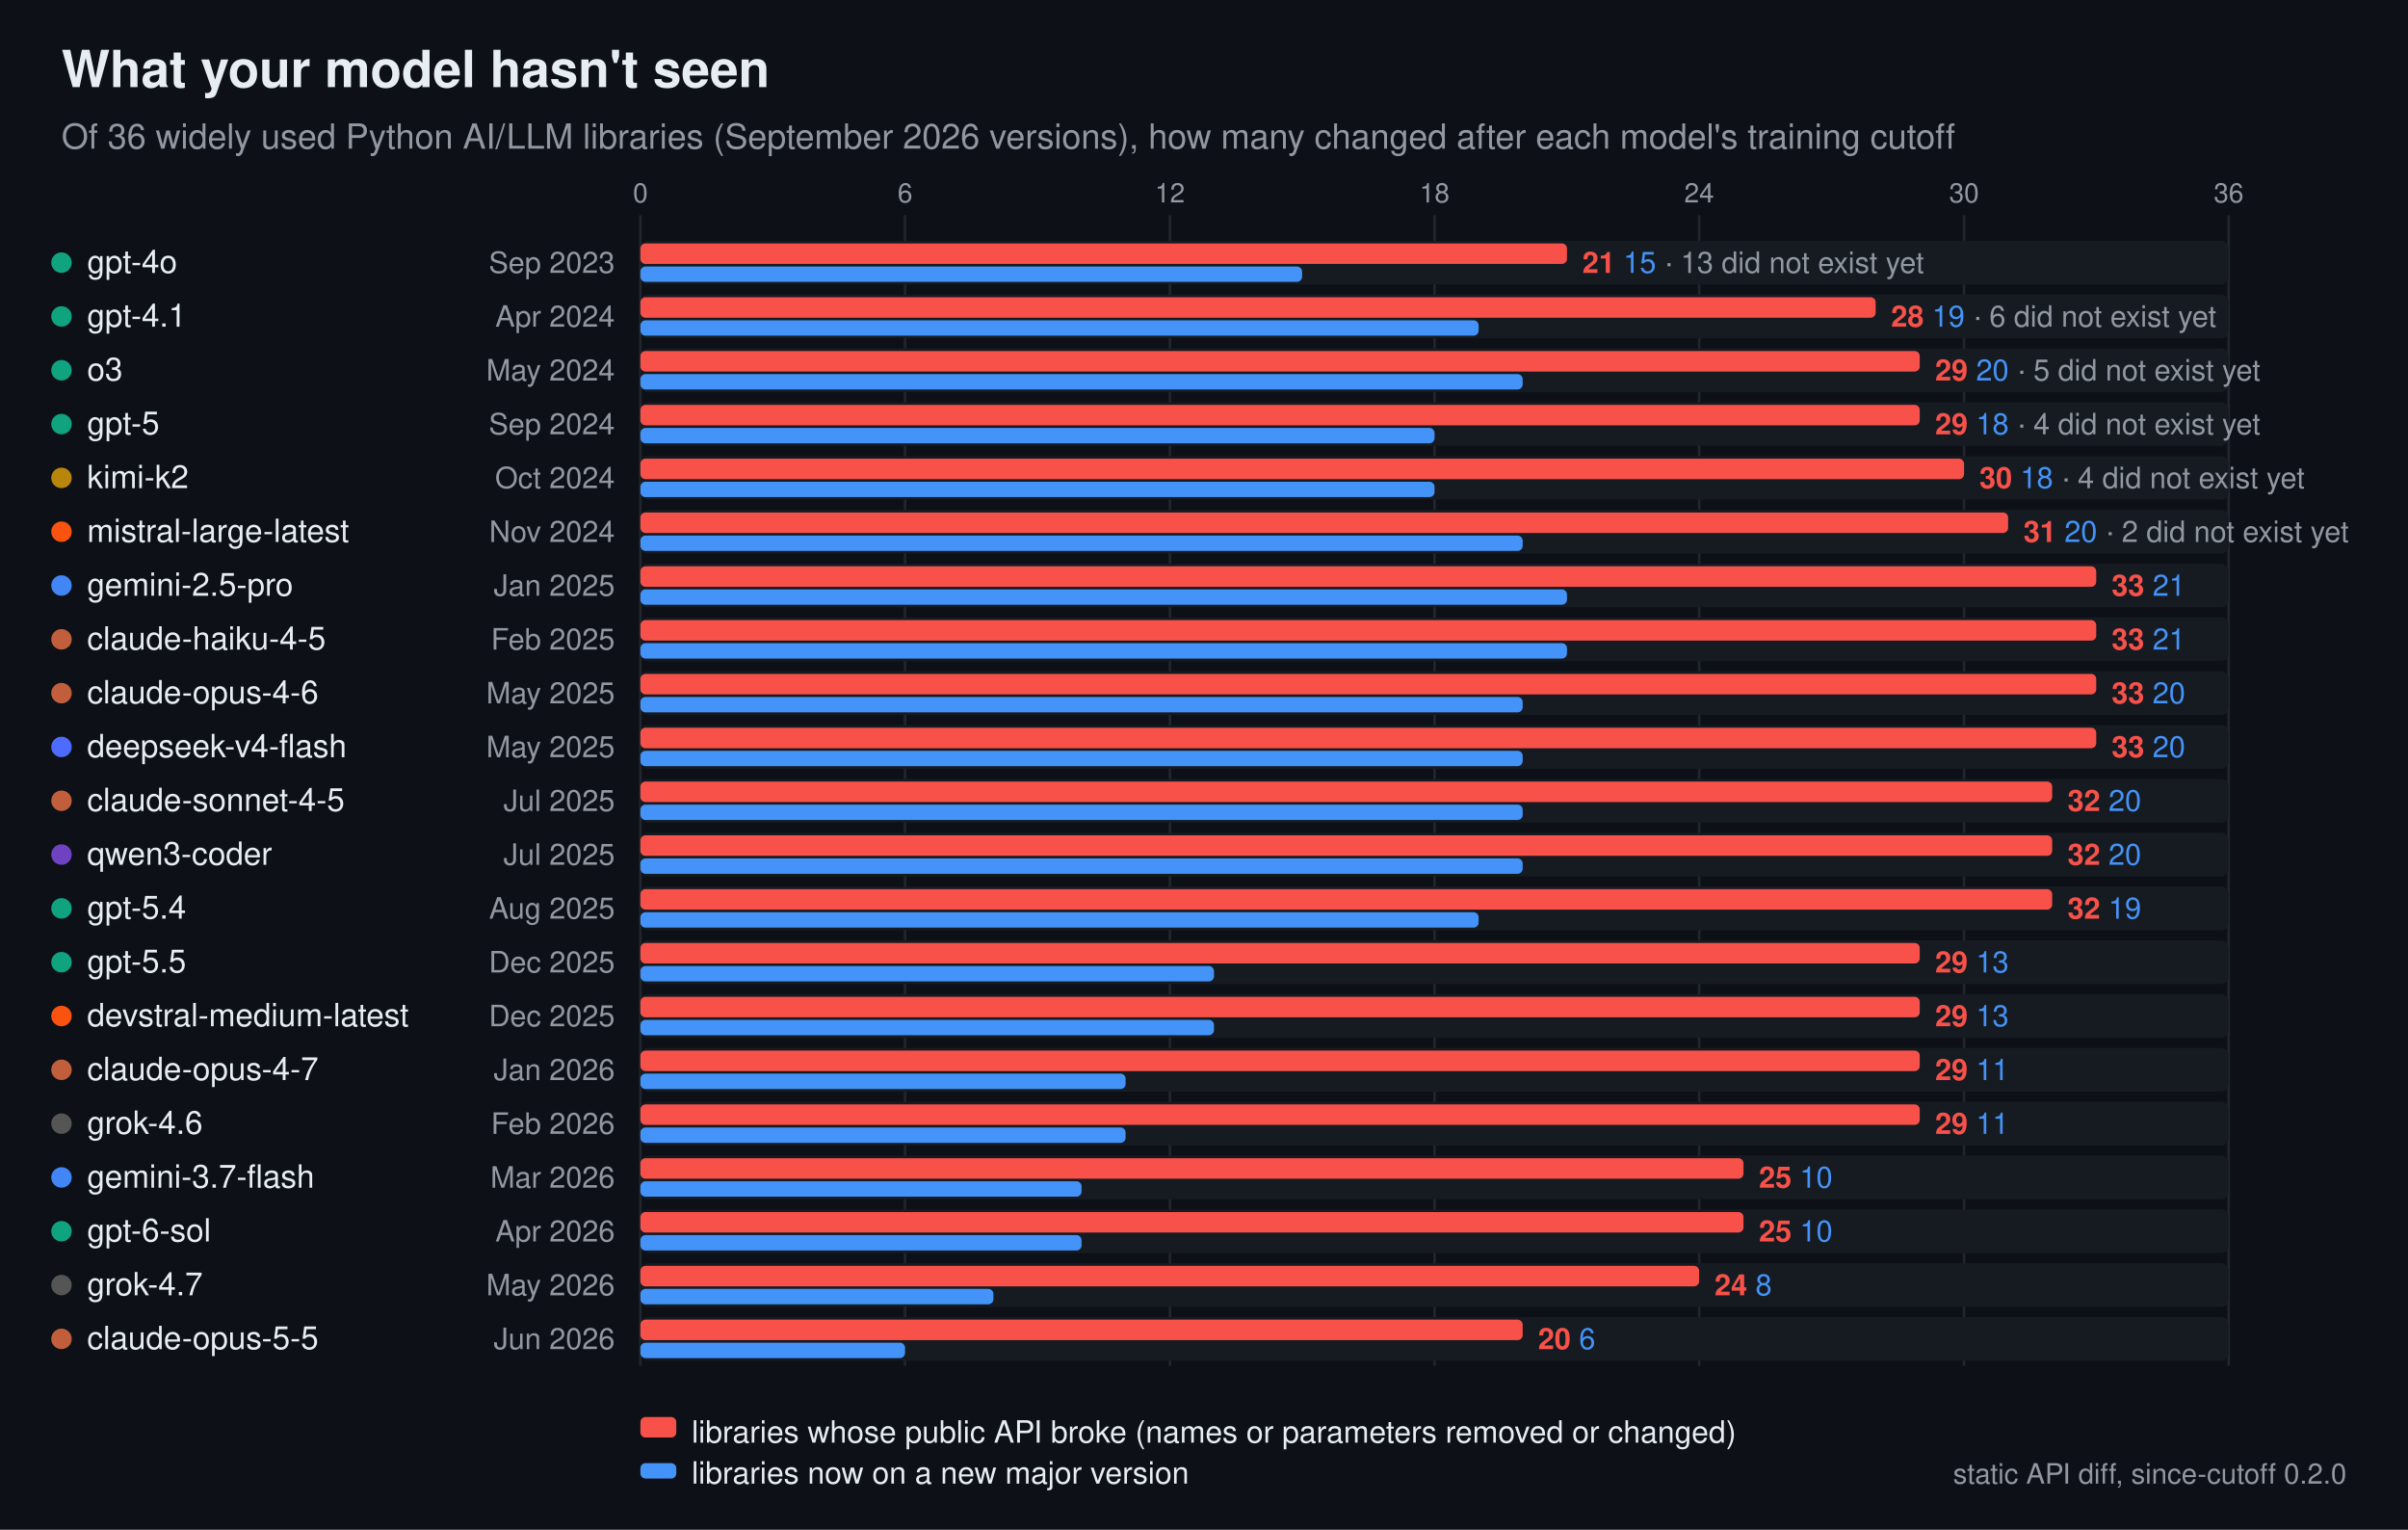
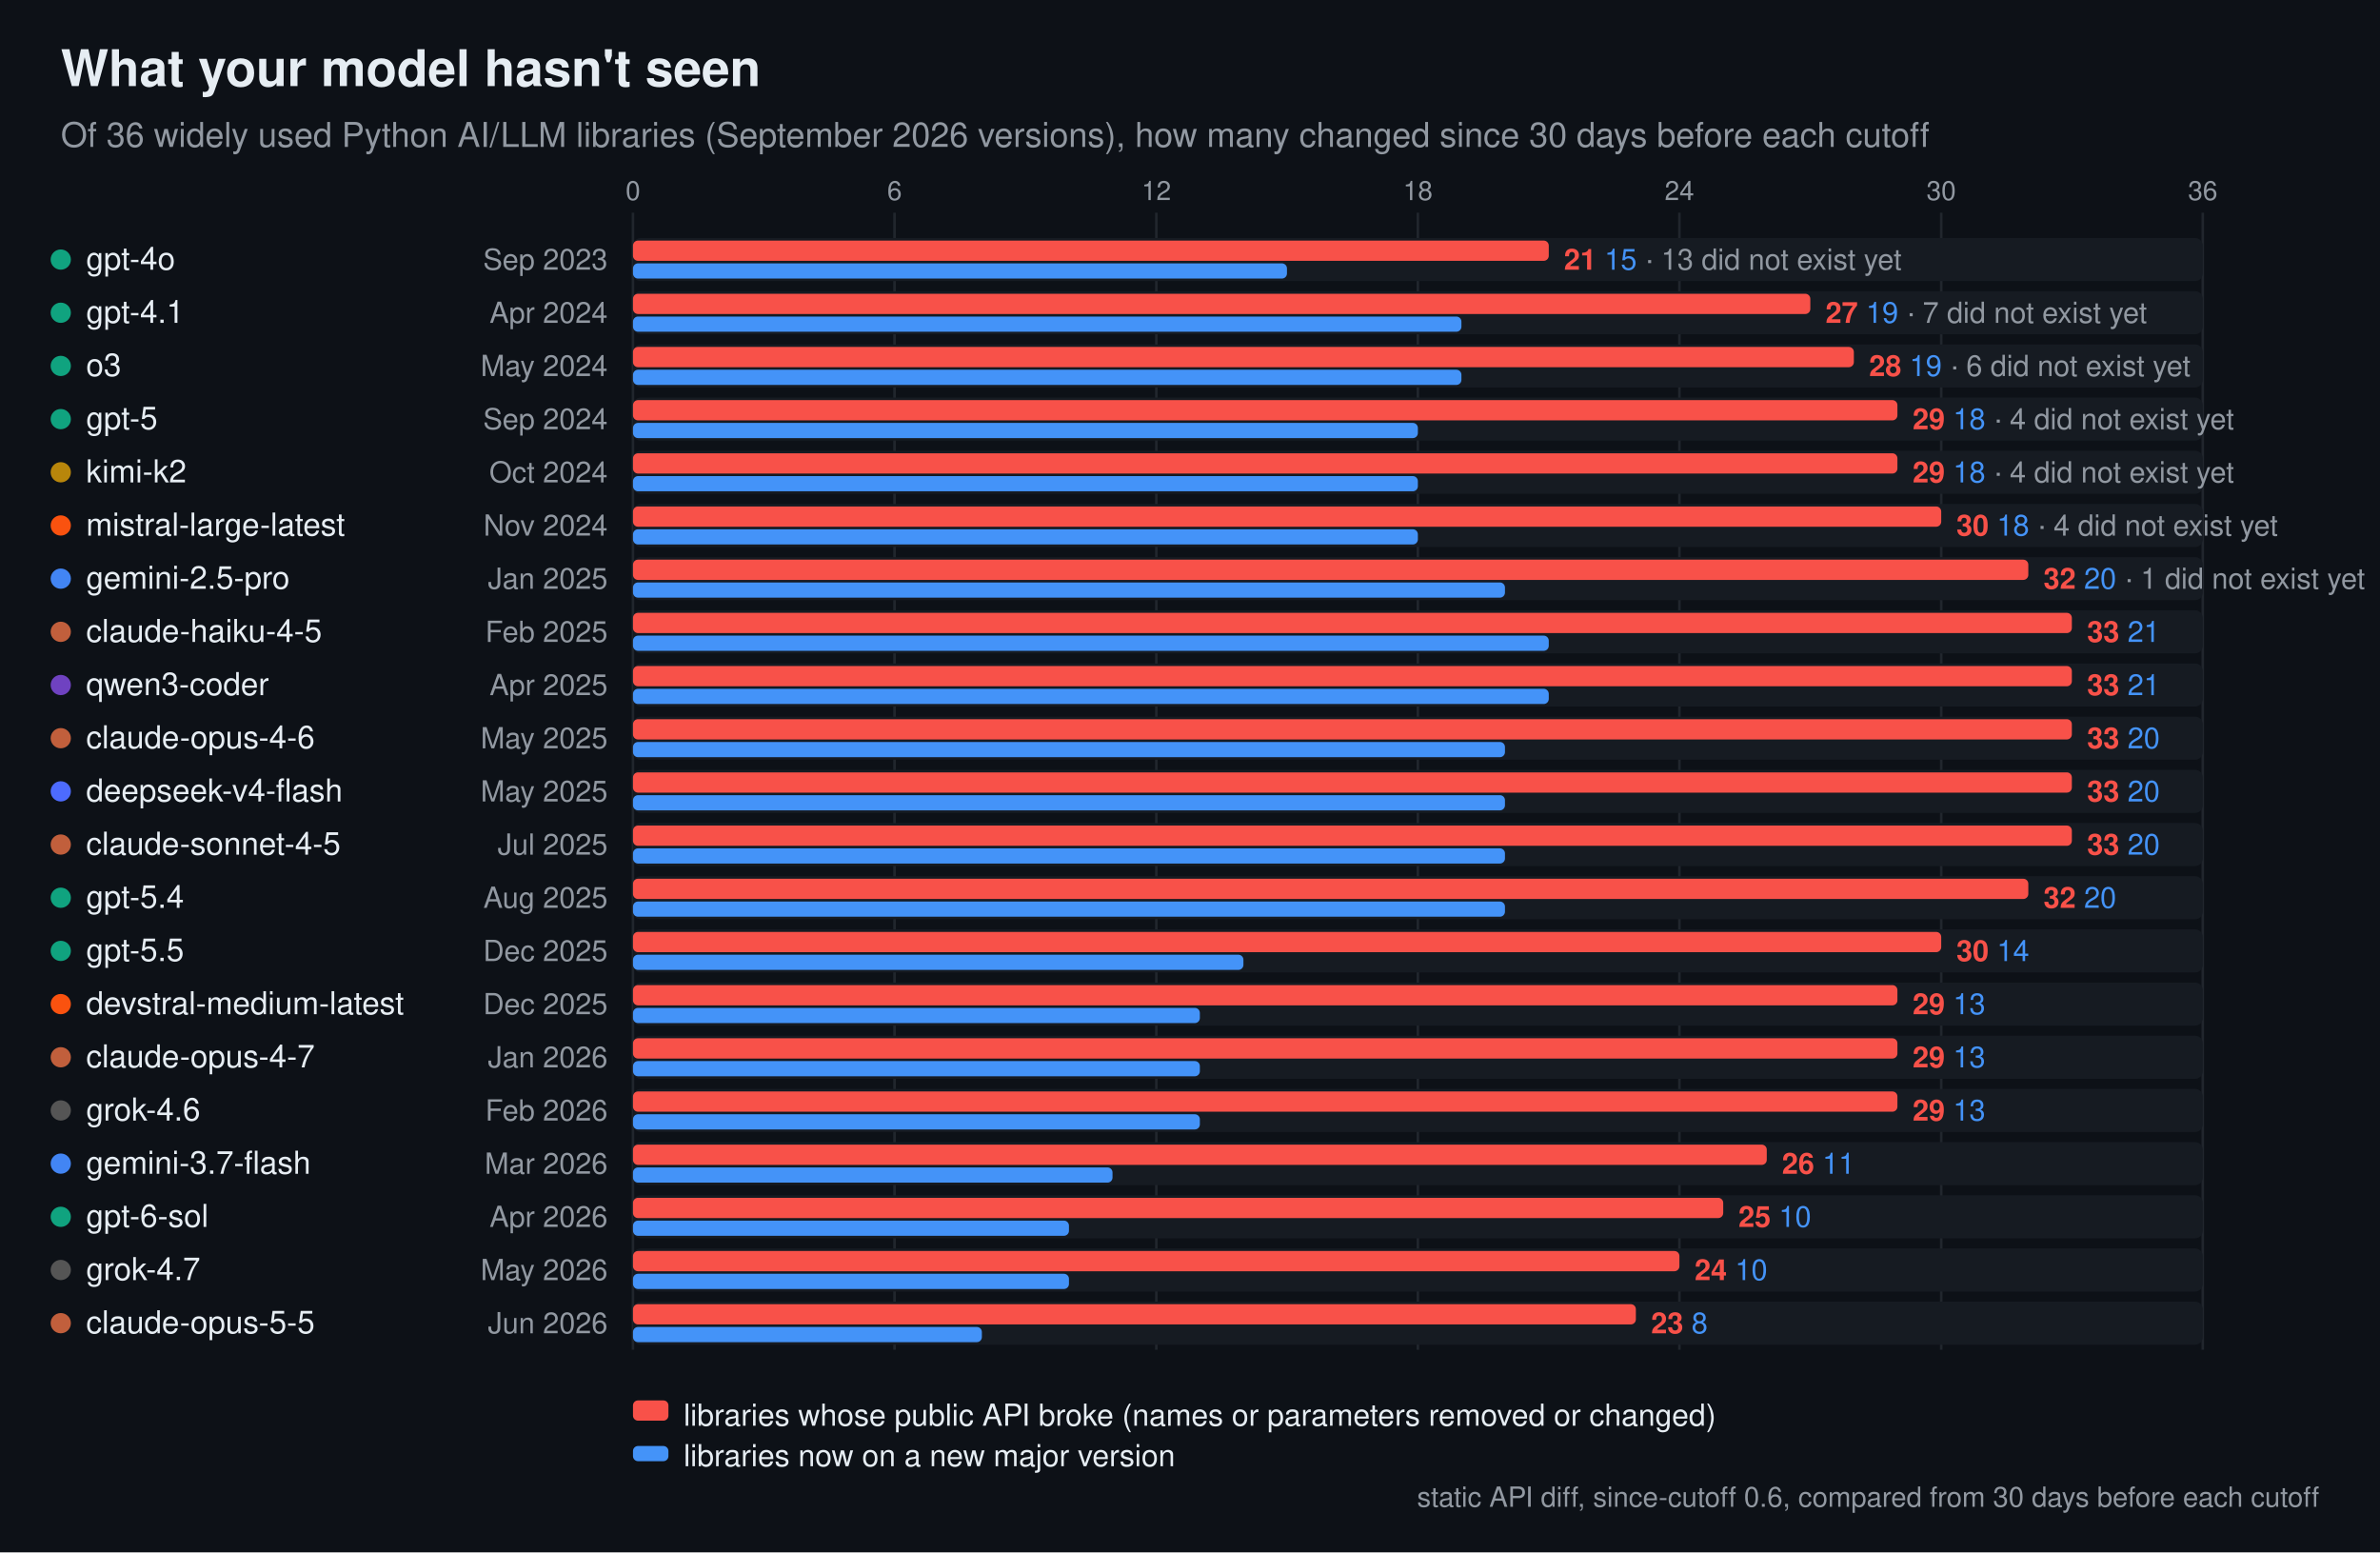
- <svg xmlns="http://www.w3.org/2000/svg" viewBox="0 0 940 597" width="940" height="597" role="img" aria-labelledby="t d" font-family="-apple-system,BlinkMacSystemFont,Segoe UI,Helvetica,Arial,sans-serif">
-   <rect width="940" height="597" fill="#0d1117" />
+ <svg xmlns="http://www.w3.org/2000/svg" viewBox="0 0 940 613" width="940" height="613" role="img" aria-labelledby="t d" font-family="-apple-system,BlinkMacSystemFont,Segoe UI,Helvetica,Arial,sans-serif">
+   <rect width="940" height="613" fill="#0d1117" />
  <text x="24" y="34" font-size="20" font-weight="650" fill="#e6edf3">What your model hasn't seen</text>
-   <text x="24" y="58" font-size="13.5" fill="#9198a1">Of 36 widely used Python AI/LLM libraries (September 2026 versions), how many changed after each model's training cutoff</text>
+   <text x="24" y="58" font-size="13.5" fill="#9198a1">Of 36 widely used Python AI/LLM libraries (September 2026 versions), how many changed since 30 days before each cutoff</text>
  <line x1="250.0" x2="250.0" y1="84" y2="533" stroke="#21262d" />
  <text x="250.0" y="79" font-size="10.5" fill="#9198a1" text-anchor="middle">0</text>
  <line x1="353.3" x2="353.3" y1="84" y2="533" stroke="#21262d" />
  <text x="353.3" y="79" font-size="10.5" fill="#9198a1" text-anchor="middle">6</text>
  <line x1="456.7" x2="456.7" y1="84" y2="533" stroke="#21262d" />
  <text x="456.7" y="79" font-size="10.5" fill="#9198a1" text-anchor="middle">12</text>
  <line x1="560.0" x2="560.0" y1="84" y2="533" stroke="#21262d" />
  <text x="560.0" y="79" font-size="10.5" fill="#9198a1" text-anchor="middle">18</text>
  <line x1="663.3" x2="663.3" y1="84" y2="533" stroke="#21262d" />
  <text x="663.3" y="79" font-size="10.5" fill="#9198a1" text-anchor="middle">24</text>
  <line x1="766.7" x2="766.7" y1="84" y2="533" stroke="#21262d" />
  <text x="766.7" y="79" font-size="10.5" fill="#9198a1" text-anchor="middle">30</text>
  <line x1="870.0" x2="870.0" y1="84" y2="533" stroke="#21262d" />
  <text x="870.0" y="79" font-size="10.5" fill="#9198a1" text-anchor="middle">36</text>
  <circle cx="24" cy="102.5" r="4" fill="#10a37f" />
  <text x="34" y="106.5" font-size="12.5" fill="#e6edf3">gpt-4o</text>
  <text x="240" y="106.5" font-size="11.5" fill="#9198a1" text-anchor="end">Sep 2023</text>
  <rect x="250" y="94" width="620.0" height="17" rx="3" fill="#161b22" />
  <rect x="250" y="95" width="361.7" height="8" rx="2" fill="#f85149" />
  <rect x="250" y="104" width="258.3" height="6" rx="2" fill="#4493f8" />
  <text x="617.7" y="106.5" font-size="11.5" fill="#e6edf3">
    <tspan fill="#f85149" font-weight="600">21</tspan>
    <tspan fill="#4493f8">15</tspan>
    <tspan fill="#9198a1">· 13 did not exist yet</tspan>
  </text>
  <circle cx="24" cy="123.5" r="4" fill="#10a37f" />
  <text x="34" y="127.5" font-size="12.5" fill="#e6edf3">gpt-4.1</text>
  <text x="240" y="127.5" font-size="11.5" fill="#9198a1" text-anchor="end">Apr 2024</text>
  <rect x="250" y="115" width="620.0" height="17" rx="3" fill="#161b22" />
-   <rect x="250" y="116" width="482.2" height="8" rx="2" fill="#f85149" />
+   <rect x="250" y="116" width="465.0" height="8" rx="2" fill="#f85149" />
  <rect x="250" y="125" width="327.2" height="6" rx="2" fill="#4493f8" />
-   <text x="738.2" y="127.5" font-size="11.5" fill="#e6edf3">
-     <tspan fill="#f85149" font-weight="600">28</tspan>
+   <text x="721.0" y="127.5" font-size="11.5" fill="#e6edf3">
+     <tspan fill="#f85149" font-weight="600">27</tspan>
    <tspan fill="#4493f8">19</tspan>
-     <tspan fill="#9198a1">· 6 did not exist yet</tspan>
+     <tspan fill="#9198a1">· 7 did not exist yet</tspan>
  </text>
  <circle cx="24" cy="144.5" r="4" fill="#10a37f" />
  <text x="34" y="148.5" font-size="12.5" fill="#e6edf3">o3</text>
  <text x="240" y="148.5" font-size="11.5" fill="#9198a1" text-anchor="end">May 2024</text>
  <rect x="250" y="136" width="620.0" height="17" rx="3" fill="#161b22" />
-   <rect x="250" y="137" width="499.4" height="8" rx="2" fill="#f85149" />
-   <rect x="250" y="146" width="344.4" height="6" rx="2" fill="#4493f8" />
-   <text x="755.4" y="148.5" font-size="11.5" fill="#e6edf3">
-     <tspan fill="#f85149" font-weight="600">29</tspan>
-     <tspan fill="#4493f8">20</tspan>
-     <tspan fill="#9198a1">· 5 did not exist yet</tspan>
+   <rect x="250" y="137" width="482.2" height="8" rx="2" fill="#f85149" />
+   <rect x="250" y="146" width="327.2" height="6" rx="2" fill="#4493f8" />
+   <text x="738.2" y="148.5" font-size="11.5" fill="#e6edf3">
+     <tspan fill="#f85149" font-weight="600">28</tspan>
+     <tspan fill="#4493f8">19</tspan>
+     <tspan fill="#9198a1">· 6 did not exist yet</tspan>
  </text>
  <circle cx="24" cy="165.5" r="4" fill="#10a37f" />
  <text x="34" y="169.5" font-size="12.5" fill="#e6edf3">gpt-5</text>
  <text x="240" y="169.5" font-size="11.5" fill="#9198a1" text-anchor="end">Sep 2024</text>
  <rect x="250" y="157" width="620.0" height="17" rx="3" fill="#161b22" />
  <rect x="250" y="158" width="499.4" height="8" rx="2" fill="#f85149" />
  <rect x="250" y="167" width="310.0" height="6" rx="2" fill="#4493f8" />
  <text x="755.4" y="169.5" font-size="11.5" fill="#e6edf3">
    <tspan fill="#f85149" font-weight="600">29</tspan>
    <tspan fill="#4493f8">18</tspan>
    <tspan fill="#9198a1">· 4 did not exist yet</tspan>
  </text>
  <circle cx="24" cy="186.5" r="4" fill="#b8860b" />
  <text x="34" y="190.5" font-size="12.5" fill="#e6edf3">kimi-k2</text>
  <text x="240" y="190.5" font-size="11.5" fill="#9198a1" text-anchor="end">Oct 2024</text>
  <rect x="250" y="178" width="620.0" height="17" rx="3" fill="#161b22" />
-   <rect x="250" y="179" width="516.7" height="8" rx="2" fill="#f85149" />
+   <rect x="250" y="179" width="499.4" height="8" rx="2" fill="#f85149" />
  <rect x="250" y="188" width="310.0" height="6" rx="2" fill="#4493f8" />
-   <text x="772.7" y="190.5" font-size="11.5" fill="#e6edf3">
-     <tspan fill="#f85149" font-weight="600">30</tspan>
+   <text x="755.4" y="190.5" font-size="11.5" fill="#e6edf3">
+     <tspan fill="#f85149" font-weight="600">29</tspan>
    <tspan fill="#4493f8">18</tspan>
    <tspan fill="#9198a1">· 4 did not exist yet</tspan>
  </text>
  <circle cx="24" cy="207.5" r="4" fill="#fa520f" />
  <text x="34" y="211.5" font-size="12.5" fill="#e6edf3">mistral-large-latest</text>
  <text x="240" y="211.5" font-size="11.5" fill="#9198a1" text-anchor="end">Nov 2024</text>
  <rect x="250" y="199" width="620.0" height="17" rx="3" fill="#161b22" />
-   <rect x="250" y="200" width="533.9" height="8" rx="2" fill="#f85149" />
-   <rect x="250" y="209" width="344.4" height="6" rx="2" fill="#4493f8" />
-   <text x="789.9" y="211.5" font-size="11.5" fill="#e6edf3">
-     <tspan fill="#f85149" font-weight="600">31</tspan>
-     <tspan fill="#4493f8">20</tspan>
-     <tspan fill="#9198a1">· 2 did not exist yet</tspan>
+   <rect x="250" y="200" width="516.7" height="8" rx="2" fill="#f85149" />
+   <rect x="250" y="209" width="310.0" height="6" rx="2" fill="#4493f8" />
+   <text x="772.7" y="211.5" font-size="11.5" fill="#e6edf3">
+     <tspan fill="#f85149" font-weight="600">30</tspan>
+     <tspan fill="#4493f8">18</tspan>
+     <tspan fill="#9198a1">· 4 did not exist yet</tspan>
  </text>
  <circle cx="24" cy="228.5" r="4" fill="#4285f4" />
  <text x="34" y="232.5" font-size="12.5" fill="#e6edf3">gemini-2.5-pro</text>
  <text x="240" y="232.5" font-size="11.5" fill="#9198a1" text-anchor="end">Jan 2025</text>
  <rect x="250" y="220" width="620.0" height="17" rx="3" fill="#161b22" />
-   <rect x="250" y="221" width="568.3" height="8" rx="2" fill="#f85149" />
-   <rect x="250" y="230" width="361.7" height="6" rx="2" fill="#4493f8" />
-   <text x="824.3" y="232.5" font-size="11.5" fill="#e6edf3">
-     <tspan fill="#f85149" font-weight="600">33</tspan>
-     <tspan fill="#4493f8">21</tspan>
+   <rect x="250" y="221" width="551.1" height="8" rx="2" fill="#f85149" />
+   <rect x="250" y="230" width="344.4" height="6" rx="2" fill="#4493f8" />
+   <text x="807.1" y="232.5" font-size="11.5" fill="#e6edf3">
+     <tspan fill="#f85149" font-weight="600">32</tspan>
+     <tspan fill="#4493f8">20</tspan>
+     <tspan fill="#9198a1">· 1 did not exist yet</tspan>
  </text>
  <circle cx="24" cy="249.5" r="4" fill="#c15f3c" />
  <text x="34" y="253.5" font-size="12.5" fill="#e6edf3">claude-haiku-4-5</text>
  <text x="240" y="253.5" font-size="11.5" fill="#9198a1" text-anchor="end">Feb 2025</text>
  <rect x="250" y="241" width="620.0" height="17" rx="3" fill="#161b22" />
  <rect x="250" y="242" width="568.3" height="8" rx="2" fill="#f85149" />
  <rect x="250" y="251" width="361.7" height="6" rx="2" fill="#4493f8" />
  <text x="824.3" y="253.5" font-size="11.5" fill="#e6edf3">
    <tspan fill="#f85149" font-weight="600">33</tspan>
    <tspan fill="#4493f8">21</tspan>
  </text>
-   <circle cx="24" cy="270.5" r="4" fill="#c15f3c" />
-   <text x="34" y="274.5" font-size="12.5" fill="#e6edf3">claude-opus-4-6</text>
-   <text x="240" y="274.5" font-size="11.5" fill="#9198a1" text-anchor="end">May 2025</text>
+   <circle cx="24" cy="270.5" r="4" fill="#6f42c1" />
+   <text x="34" y="274.5" font-size="12.5" fill="#e6edf3">qwen3-coder</text>
+   <text x="240" y="274.5" font-size="11.5" fill="#9198a1" text-anchor="end">Apr 2025</text>
  <rect x="250" y="262" width="620.0" height="17" rx="3" fill="#161b22" />
  <rect x="250" y="263" width="568.3" height="8" rx="2" fill="#f85149" />
-   <rect x="250" y="272" width="344.4" height="6" rx="2" fill="#4493f8" />
+   <rect x="250" y="272" width="361.7" height="6" rx="2" fill="#4493f8" />
  <text x="824.3" y="274.5" font-size="11.5" fill="#e6edf3">
    <tspan fill="#f85149" font-weight="600">33</tspan>
-     <tspan fill="#4493f8">20</tspan>
-   </text>
-   <circle cx="24" cy="291.5" r="4" fill="#4d6bfe" />
-   <text x="34" y="295.5" font-size="12.5" fill="#e6edf3">deepseek-v4-flash</text>
+     <tspan fill="#4493f8">21</tspan>
+   </text>
+   <circle cx="24" cy="291.5" r="4" fill="#c15f3c" />
+   <text x="34" y="295.5" font-size="12.5" fill="#e6edf3">claude-opus-4-6</text>
  <text x="240" y="295.5" font-size="11.5" fill="#9198a1" text-anchor="end">May 2025</text>
  <rect x="250" y="283" width="620.0" height="17" rx="3" fill="#161b22" />
  <rect x="250" y="284" width="568.3" height="8" rx="2" fill="#f85149" />
  <rect x="250" y="293" width="344.4" height="6" rx="2" fill="#4493f8" />
  <text x="824.3" y="295.5" font-size="11.5" fill="#e6edf3">
    <tspan fill="#f85149" font-weight="600">33</tspan>
    <tspan fill="#4493f8">20</tspan>
  </text>
-   <circle cx="24" cy="312.5" r="4" fill="#c15f3c" />
-   <text x="34" y="316.5" font-size="12.5" fill="#e6edf3">claude-sonnet-4-5</text>
-   <text x="240" y="316.5" font-size="11.5" fill="#9198a1" text-anchor="end">Jul 2025</text>
+   <circle cx="24" cy="312.5" r="4" fill="#4d6bfe" />
+   <text x="34" y="316.5" font-size="12.5" fill="#e6edf3">deepseek-v4-flash</text>
+   <text x="240" y="316.5" font-size="11.5" fill="#9198a1" text-anchor="end">May 2025</text>
  <rect x="250" y="304" width="620.0" height="17" rx="3" fill="#161b22" />
-   <rect x="250" y="305" width="551.1" height="8" rx="2" fill="#f85149" />
+   <rect x="250" y="305" width="568.3" height="8" rx="2" fill="#f85149" />
  <rect x="250" y="314" width="344.4" height="6" rx="2" fill="#4493f8" />
-   <text x="807.1" y="316.5" font-size="11.5" fill="#e6edf3">
-     <tspan fill="#f85149" font-weight="600">32</tspan>
-     <tspan fill="#4493f8">20</tspan>
-   </text>
-   <circle cx="24" cy="333.5" r="4" fill="#6f42c1" />
-   <text x="34" y="337.5" font-size="12.5" fill="#e6edf3">qwen3-coder</text>
+   <text x="824.3" y="316.5" font-size="11.5" fill="#e6edf3">
+     <tspan fill="#f85149" font-weight="600">33</tspan>
+     <tspan fill="#4493f8">20</tspan>
+   </text>
+   <circle cx="24" cy="333.5" r="4" fill="#c15f3c" />
+   <text x="34" y="337.5" font-size="12.5" fill="#e6edf3">claude-sonnet-4-5</text>
  <text x="240" y="337.5" font-size="11.5" fill="#9198a1" text-anchor="end">Jul 2025</text>
  <rect x="250" y="325" width="620.0" height="17" rx="3" fill="#161b22" />
-   <rect x="250" y="326" width="551.1" height="8" rx="2" fill="#f85149" />
+   <rect x="250" y="326" width="568.3" height="8" rx="2" fill="#f85149" />
  <rect x="250" y="335" width="344.4" height="6" rx="2" fill="#4493f8" />
-   <text x="807.1" y="337.5" font-size="11.5" fill="#e6edf3">
-     <tspan fill="#f85149" font-weight="600">32</tspan>
+   <text x="824.3" y="337.5" font-size="11.5" fill="#e6edf3">
+     <tspan fill="#f85149" font-weight="600">33</tspan>
    <tspan fill="#4493f8">20</tspan>
  </text>
  <circle cx="24" cy="354.5" r="4" fill="#10a37f" />
  <text x="34" y="358.5" font-size="12.5" fill="#e6edf3">gpt-5.4</text>
  <text x="240" y="358.5" font-size="11.5" fill="#9198a1" text-anchor="end">Aug 2025</text>
  <rect x="250" y="346" width="620.0" height="17" rx="3" fill="#161b22" />
  <rect x="250" y="347" width="551.1" height="8" rx="2" fill="#f85149" />
-   <rect x="250" y="356" width="327.2" height="6" rx="2" fill="#4493f8" />
+   <rect x="250" y="356" width="344.4" height="6" rx="2" fill="#4493f8" />
  <text x="807.1" y="358.5" font-size="11.5" fill="#e6edf3">
    <tspan fill="#f85149" font-weight="600">32</tspan>
-     <tspan fill="#4493f8">19</tspan>
+     <tspan fill="#4493f8">20</tspan>
  </text>
  <circle cx="24" cy="375.5" r="4" fill="#10a37f" />
  <text x="34" y="379.5" font-size="12.5" fill="#e6edf3">gpt-5.5</text>
  <text x="240" y="379.5" font-size="11.5" fill="#9198a1" text-anchor="end">Dec 2025</text>
  <rect x="250" y="367" width="620.0" height="17" rx="3" fill="#161b22" />
-   <rect x="250" y="368" width="499.4" height="8" rx="2" fill="#f85149" />
-   <rect x="250" y="377" width="223.9" height="6" rx="2" fill="#4493f8" />
-   <text x="755.4" y="379.5" font-size="11.5" fill="#e6edf3">
-     <tspan fill="#f85149" font-weight="600">29</tspan>
-     <tspan fill="#4493f8">13</tspan>
+   <rect x="250" y="368" width="516.7" height="8" rx="2" fill="#f85149" />
+   <rect x="250" y="377" width="241.1" height="6" rx="2" fill="#4493f8" />
+   <text x="772.7" y="379.5" font-size="11.5" fill="#e6edf3">
+     <tspan fill="#f85149" font-weight="600">30</tspan>
+     <tspan fill="#4493f8">14</tspan>
  </text>
  <circle cx="24" cy="396.5" r="4" fill="#fa520f" />
  <text x="34" y="400.5" font-size="12.5" fill="#e6edf3">devstral-medium-latest</text>
  <text x="240" y="400.5" font-size="11.5" fill="#9198a1" text-anchor="end">Dec 2025</text>
  <rect x="250" y="388" width="620.0" height="17" rx="3" fill="#161b22" />
  <rect x="250" y="389" width="499.4" height="8" rx="2" fill="#f85149" />
  <rect x="250" y="398" width="223.9" height="6" rx="2" fill="#4493f8" />
  <text x="755.4" y="400.5" font-size="11.5" fill="#e6edf3">
    <tspan fill="#f85149" font-weight="600">29</tspan>
    <tspan fill="#4493f8">13</tspan>
  </text>
  <circle cx="24" cy="417.5" r="4" fill="#c15f3c" />
  <text x="34" y="421.5" font-size="12.5" fill="#e6edf3">claude-opus-4-7</text>
  <text x="240" y="421.5" font-size="11.5" fill="#9198a1" text-anchor="end">Jan 2026</text>
  <rect x="250" y="409" width="620.0" height="17" rx="3" fill="#161b22" />
  <rect x="250" y="410" width="499.4" height="8" rx="2" fill="#f85149" />
-   <rect x="250" y="419" width="189.4" height="6" rx="2" fill="#4493f8" />
+   <rect x="250" y="419" width="223.9" height="6" rx="2" fill="#4493f8" />
  <text x="755.4" y="421.5" font-size="11.5" fill="#e6edf3">
    <tspan fill="#f85149" font-weight="600">29</tspan>
-     <tspan fill="#4493f8">11</tspan>
+     <tspan fill="#4493f8">13</tspan>
  </text>
  <circle cx="24" cy="438.5" r="4" fill="#555555" />
  <text x="34" y="442.5" font-size="12.5" fill="#e6edf3">grok-4.6</text>
  <text x="240" y="442.5" font-size="11.5" fill="#9198a1" text-anchor="end">Feb 2026</text>
  <rect x="250" y="430" width="620.0" height="17" rx="3" fill="#161b22" />
  <rect x="250" y="431" width="499.4" height="8" rx="2" fill="#f85149" />
-   <rect x="250" y="440" width="189.4" height="6" rx="2" fill="#4493f8" />
+   <rect x="250" y="440" width="223.9" height="6" rx="2" fill="#4493f8" />
  <text x="755.4" y="442.5" font-size="11.5" fill="#e6edf3">
    <tspan fill="#f85149" font-weight="600">29</tspan>
-     <tspan fill="#4493f8">11</tspan>
+     <tspan fill="#4493f8">13</tspan>
  </text>
  <circle cx="24" cy="459.5" r="4" fill="#4285f4" />
  <text x="34" y="463.5" font-size="12.5" fill="#e6edf3">gemini-3.7-flash</text>
  <text x="240" y="463.5" font-size="11.5" fill="#9198a1" text-anchor="end">Mar 2026</text>
  <rect x="250" y="451" width="620.0" height="17" rx="3" fill="#161b22" />
-   <rect x="250" y="452" width="430.6" height="8" rx="2" fill="#f85149" />
-   <rect x="250" y="461" width="172.2" height="6" rx="2" fill="#4493f8" />
-   <text x="686.6" y="463.5" font-size="11.5" fill="#e6edf3">
-     <tspan fill="#f85149" font-weight="600">25</tspan>
-     <tspan fill="#4493f8">10</tspan>
+   <rect x="250" y="452" width="447.8" height="8" rx="2" fill="#f85149" />
+   <rect x="250" y="461" width="189.4" height="6" rx="2" fill="#4493f8" />
+   <text x="703.8" y="463.5" font-size="11.5" fill="#e6edf3">
+     <tspan fill="#f85149" font-weight="600">26</tspan>
+     <tspan fill="#4493f8">11</tspan>
  </text>
  <circle cx="24" cy="480.5" r="4" fill="#10a37f" />
  <text x="34" y="484.5" font-size="12.5" fill="#e6edf3">gpt-6-sol</text>
  <text x="240" y="484.5" font-size="11.5" fill="#9198a1" text-anchor="end">Apr 2026</text>
  <rect x="250" y="472" width="620.0" height="17" rx="3" fill="#161b22" />
  <rect x="250" y="473" width="430.6" height="8" rx="2" fill="#f85149" />
  <rect x="250" y="482" width="172.2" height="6" rx="2" fill="#4493f8" />
  <text x="686.6" y="484.5" font-size="11.5" fill="#e6edf3">
    <tspan fill="#f85149" font-weight="600">25</tspan>
    <tspan fill="#4493f8">10</tspan>
  </text>
  <circle cx="24" cy="501.5" r="4" fill="#555555" />
  <text x="34" y="505.5" font-size="12.5" fill="#e6edf3">grok-4.7</text>
  <text x="240" y="505.5" font-size="11.5" fill="#9198a1" text-anchor="end">May 2026</text>
  <rect x="250" y="493" width="620.0" height="17" rx="3" fill="#161b22" />
  <rect x="250" y="494" width="413.3" height="8" rx="2" fill="#f85149" />
-   <rect x="250" y="503" width="137.8" height="6" rx="2" fill="#4493f8" />
+   <rect x="250" y="503" width="172.2" height="6" rx="2" fill="#4493f8" />
  <text x="669.3" y="505.5" font-size="11.5" fill="#e6edf3">
    <tspan fill="#f85149" font-weight="600">24</tspan>
-     <tspan fill="#4493f8">8</tspan>
+     <tspan fill="#4493f8">10</tspan>
  </text>
  <circle cx="24" cy="522.5" r="4" fill="#c15f3c" />
  <text x="34" y="526.5" font-size="12.5" fill="#e6edf3">claude-opus-5-5</text>
  <text x="240" y="526.5" font-size="11.5" fill="#9198a1" text-anchor="end">Jun 2026</text>
  <rect x="250" y="514" width="620.0" height="17" rx="3" fill="#161b22" />
-   <rect x="250" y="515" width="344.4" height="8" rx="2" fill="#f85149" />
-   <rect x="250" y="524" width="103.3" height="6" rx="2" fill="#4493f8" />
-   <text x="600.4" y="526.5" font-size="11.5" fill="#e6edf3">
-     <tspan fill="#f85149" font-weight="600">20</tspan>
-     <tspan fill="#4493f8">6</tspan>
+   <rect x="250" y="515" width="396.1" height="8" rx="2" fill="#f85149" />
+   <rect x="250" y="524" width="137.8" height="6" rx="2" fill="#4493f8" />
+   <text x="652.1" y="526.5" font-size="11.5" fill="#e6edf3">
+     <tspan fill="#f85149" font-weight="600">23</tspan>
+     <tspan fill="#4493f8">8</tspan>
  </text>
  <rect x="250" y="553" width="14" height="8" rx="2" fill="#f85149" />
  <text x="270" y="563" font-size="12" fill="#e6edf3">libraries whose public API broke (names or parameters removed or changed)</text>
  <rect x="250" y="571" width="14" height="6" rx="2" fill="#4493f8" />
  <text x="270" y="579" font-size="12" fill="#e6edf3">libraries now on a new major version</text>
-   <text x="916" y="579" font-size="11" fill="#9198a1" text-anchor="end">static API diff, since-cutoff 0.2.0</text>
+   <text x="916" y="595" font-size="11" fill="#9198a1" text-anchor="end">static API diff, since-cutoff 0.6, compared from 30 days before each cutoff</text>
</svg>
